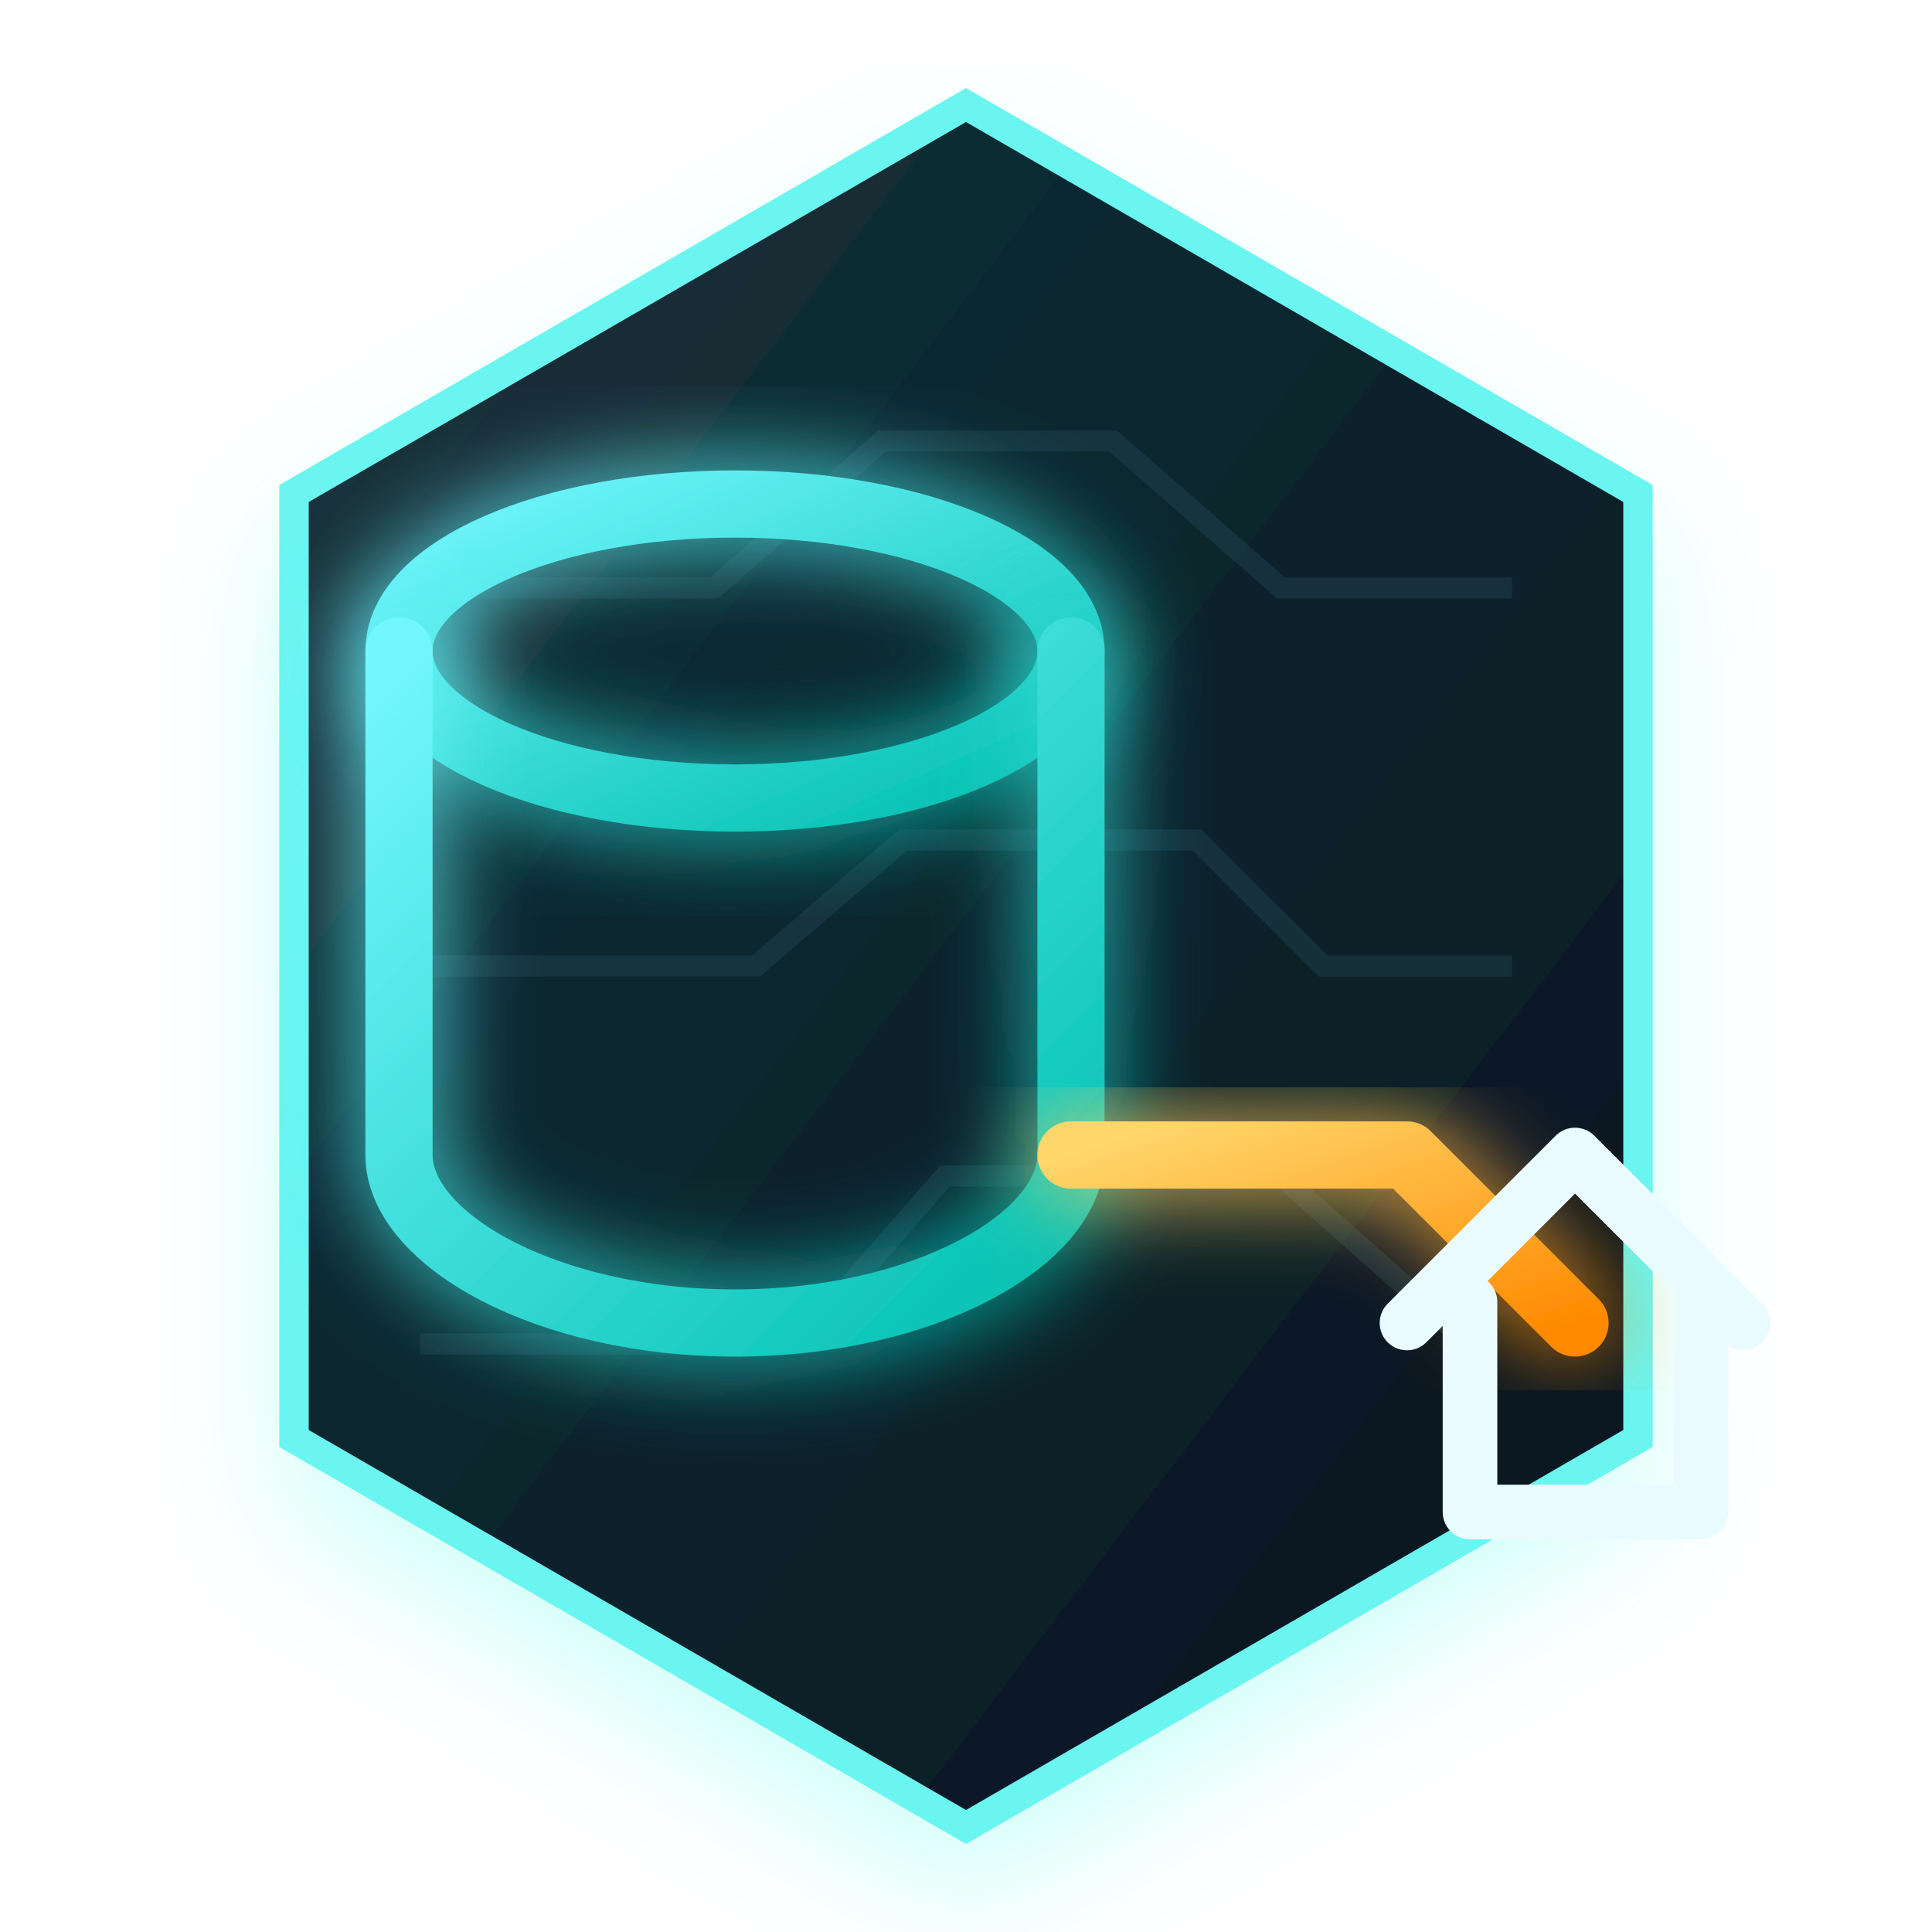
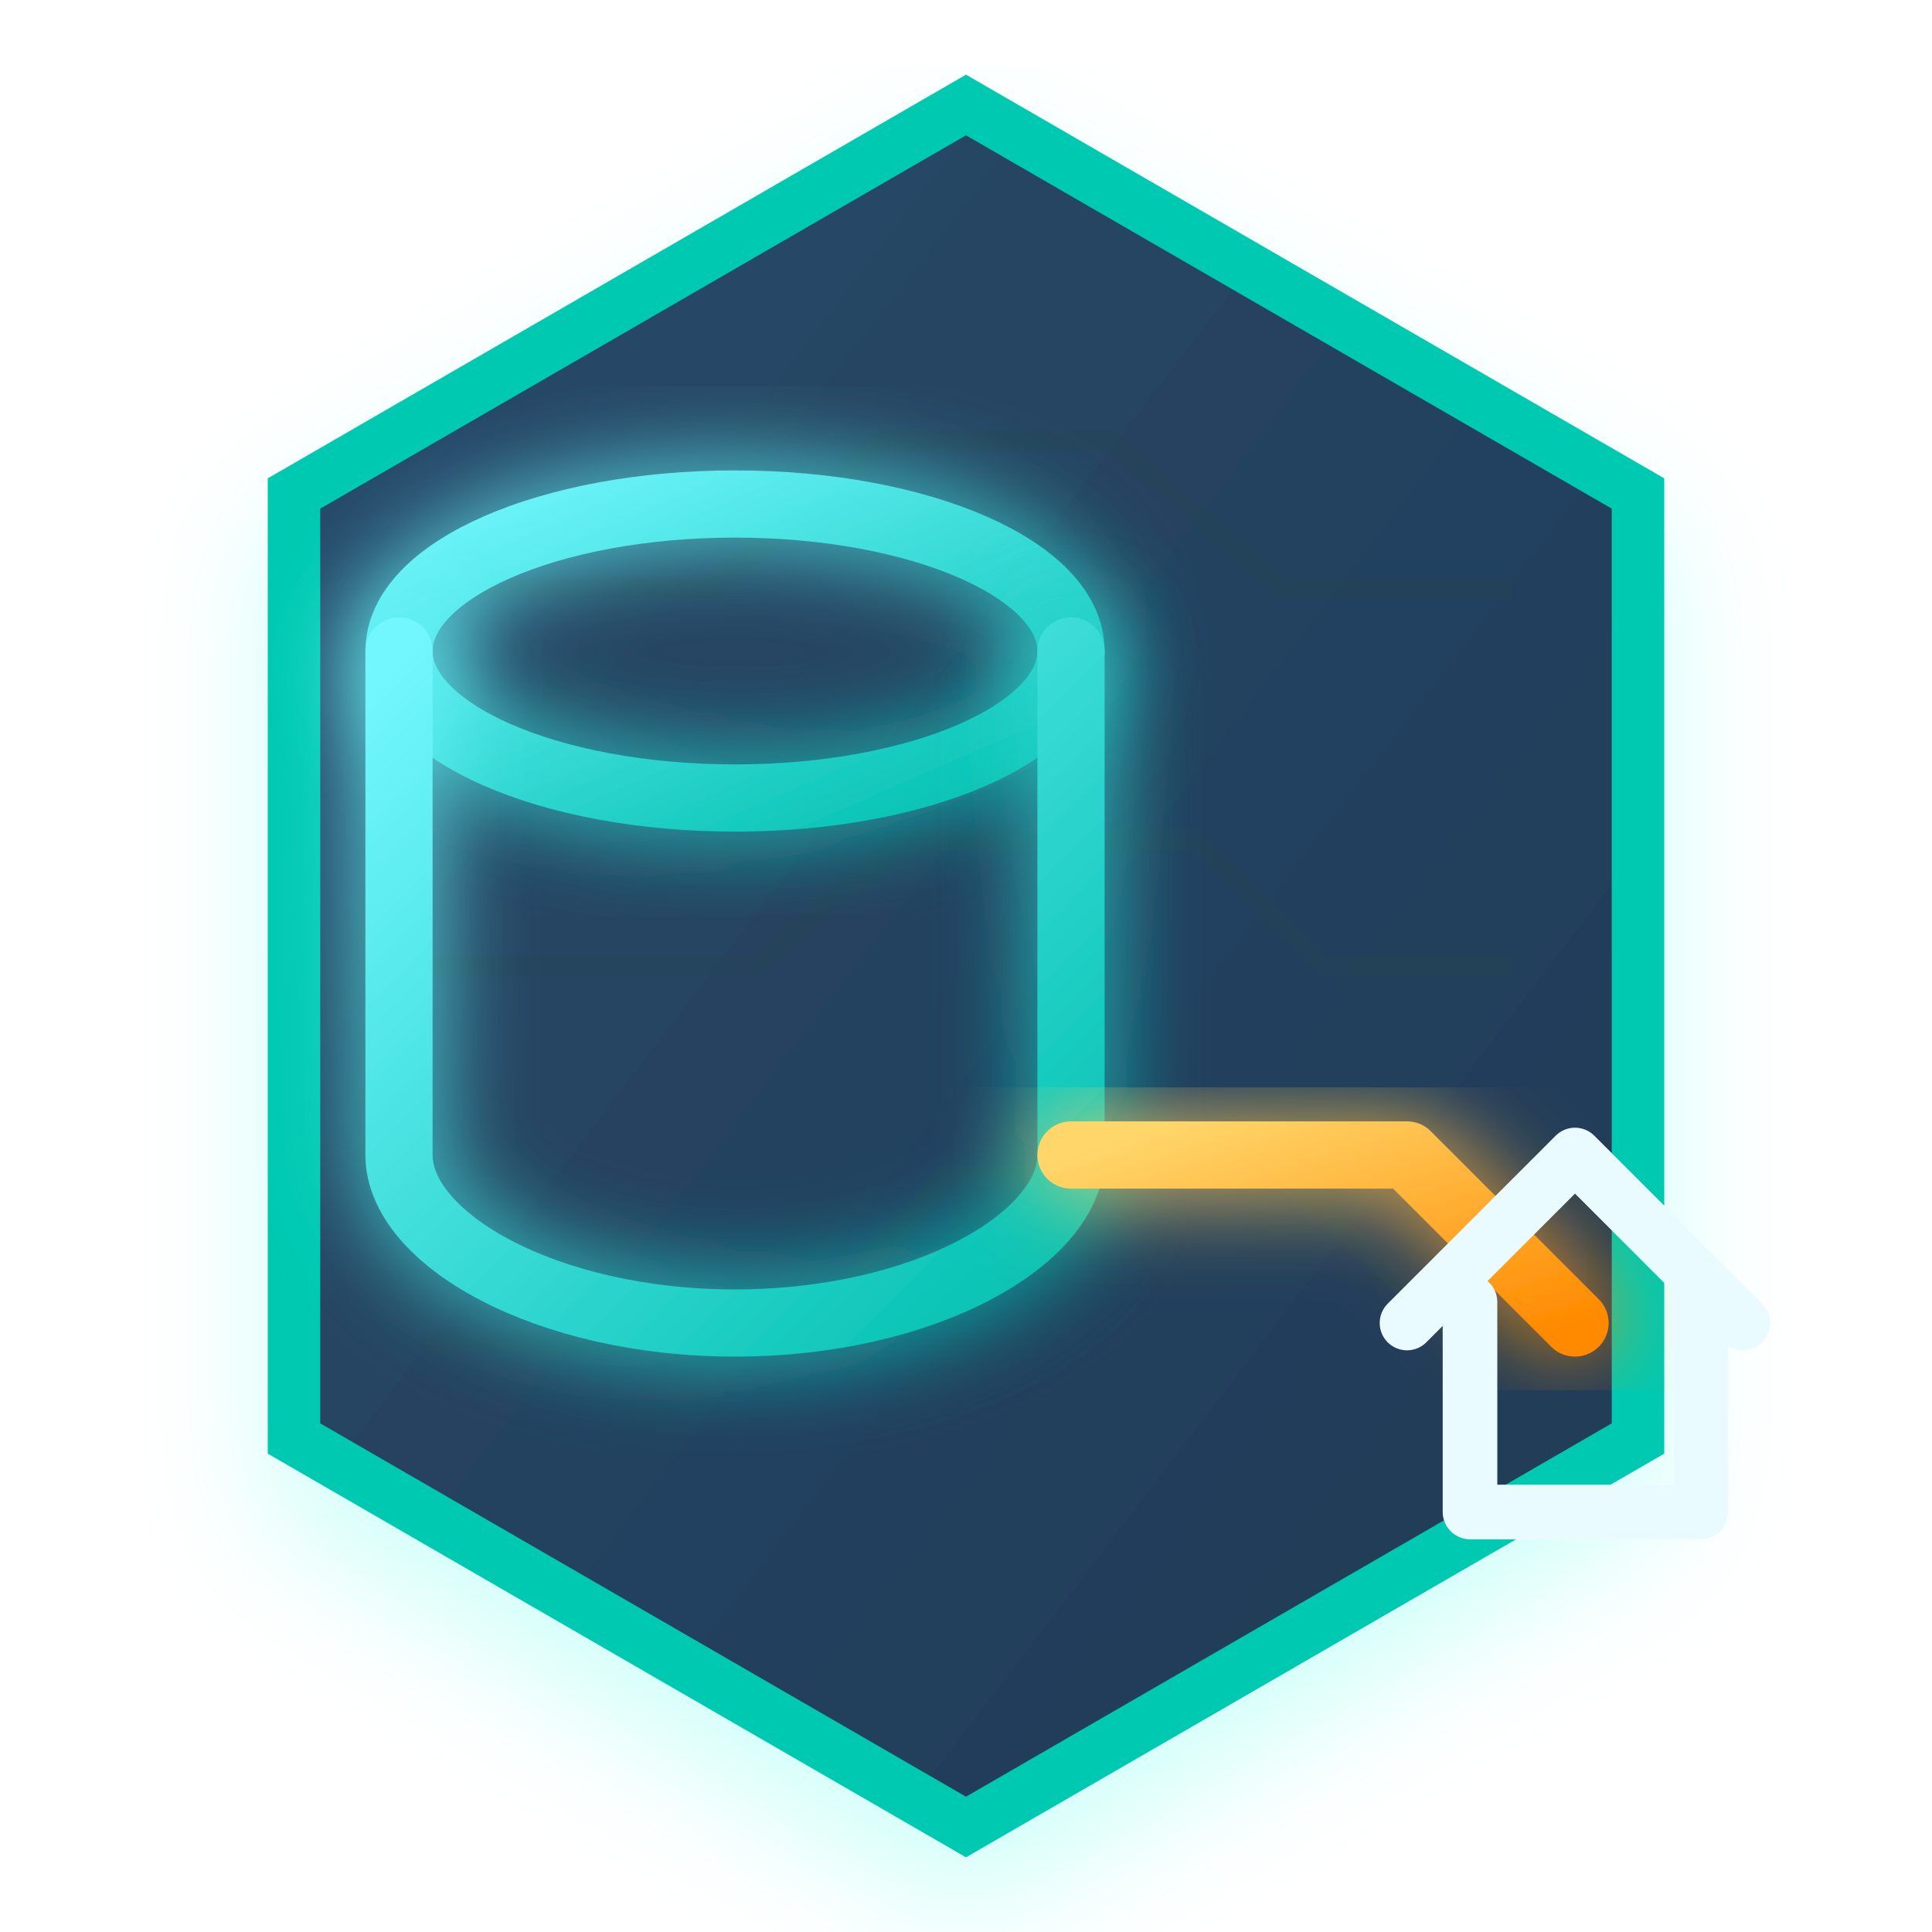
<svg xmlns="http://www.w3.org/2000/svg" width="92" height="92" viewBox="0 0 92 92" role="img" aria-label="Digitise PIA UG Drop">
  <defs>
    <linearGradient id="bg" x1="0" y1="0" x2="1" y2="1">
-       <stop offset="0" stop-color="#082A34" />
-       <stop offset="1" stop-color="#020812" />
+       <stop offset="0" stop-color="#2A4A6A" />
+       <stop offset="1" stop-color="#1E3A55" />
    </linearGradient>
    <linearGradient id="cyan" x1="0" y1="0" x2="1" y2="1">
      <stop offset="0" stop-color="#73F7FF" />
      <stop offset="1" stop-color="#00BFAE" />
    </linearGradient>
    <linearGradient id="orange" x1="0" y1="0" x2="1" y2="1">
      <stop offset="0" stop-color="#FFD66B" />
      <stop offset="1" stop-color="#FF8A00" />
    </linearGradient>
    <filter id="glow" x="-40%" y="-40%" width="180%" height="180%">
      <feGaussianBlur stdDeviation="2.2" result="b" />
      <feMerge>
        <feMergeNode in="b" />
        <feMergeNode in="SourceGraphic" />
      </feMerge>
    </filter>
    <filter id="soft" x="-20%" y="-20%" width="140%" height="140%">
      <feDropShadow dx="0" dy="3" stdDeviation="3" flood-color="#00FFE0" flood-opacity="0.18" />
    </filter>
    <style>
-       .tile{fill:url(#bg);stroke:#64F5F0;stroke-width:1.4;opacity:.95;filter:url(#soft)}
+       .tile{fill:url(#bg);stroke:#00C9B1;stroke-width:2.5;opacity:1;filter:url(#soft)}
      .map{fill:none;stroke:#234653;stroke-width:1;opacity:.42}
      .c{fill:none;stroke:url(#cyan);stroke-width:3.2;stroke-linecap:round;stroke-linejoin:round;filter:url(#glow)}
      .ct{fill:url(#cyan);stroke:#DFFFFF;stroke-width:1.2;filter:url(#glow)}
      .o{fill:none;stroke:url(#orange);stroke-width:3.2;stroke-linecap:round;stroke-linejoin:round;filter:url(#glow)}
      .ot{fill:url(#orange);stroke:#FFE9A8;stroke-width:1.2;filter:url(#glow)}
      .w{fill:none;stroke:#EAFBFF;stroke-width:2.6;stroke-linecap:round;stroke-linejoin:round}
      .dot{fill:#EAFBFF;stroke:#AFFFF8;stroke-width:1.6;filter:url(#glow)}
      .txt{font-family:Arial, Helvetica, sans-serif;font-size:15px;font-weight:700;fill:#FFE4A3;text-anchor:middle}
    </style>
  </defs>
  <polygon class="tile" points="46,5 78,23.5 78,68.5 46,87 14,68.5 14,23.5" />
  <path class="map" d="M20 28h14l8-7h11l8 7h11M20 46h16l7-6h14l6 6h9M20 64h18l7-8h16l9 8" />
  <ellipse class="c" cx="35" cy="31" rx="16" ry="7" />
  <path class="c" d="M19 31v24c0 4 7 8 16 8s16-4 16-8V31" />
  <path class="o" d="M51 55h16l8 8" />
  <path class="w" d="M67 63l8-8 8 8M70 62v10h11V62" />
</svg>
